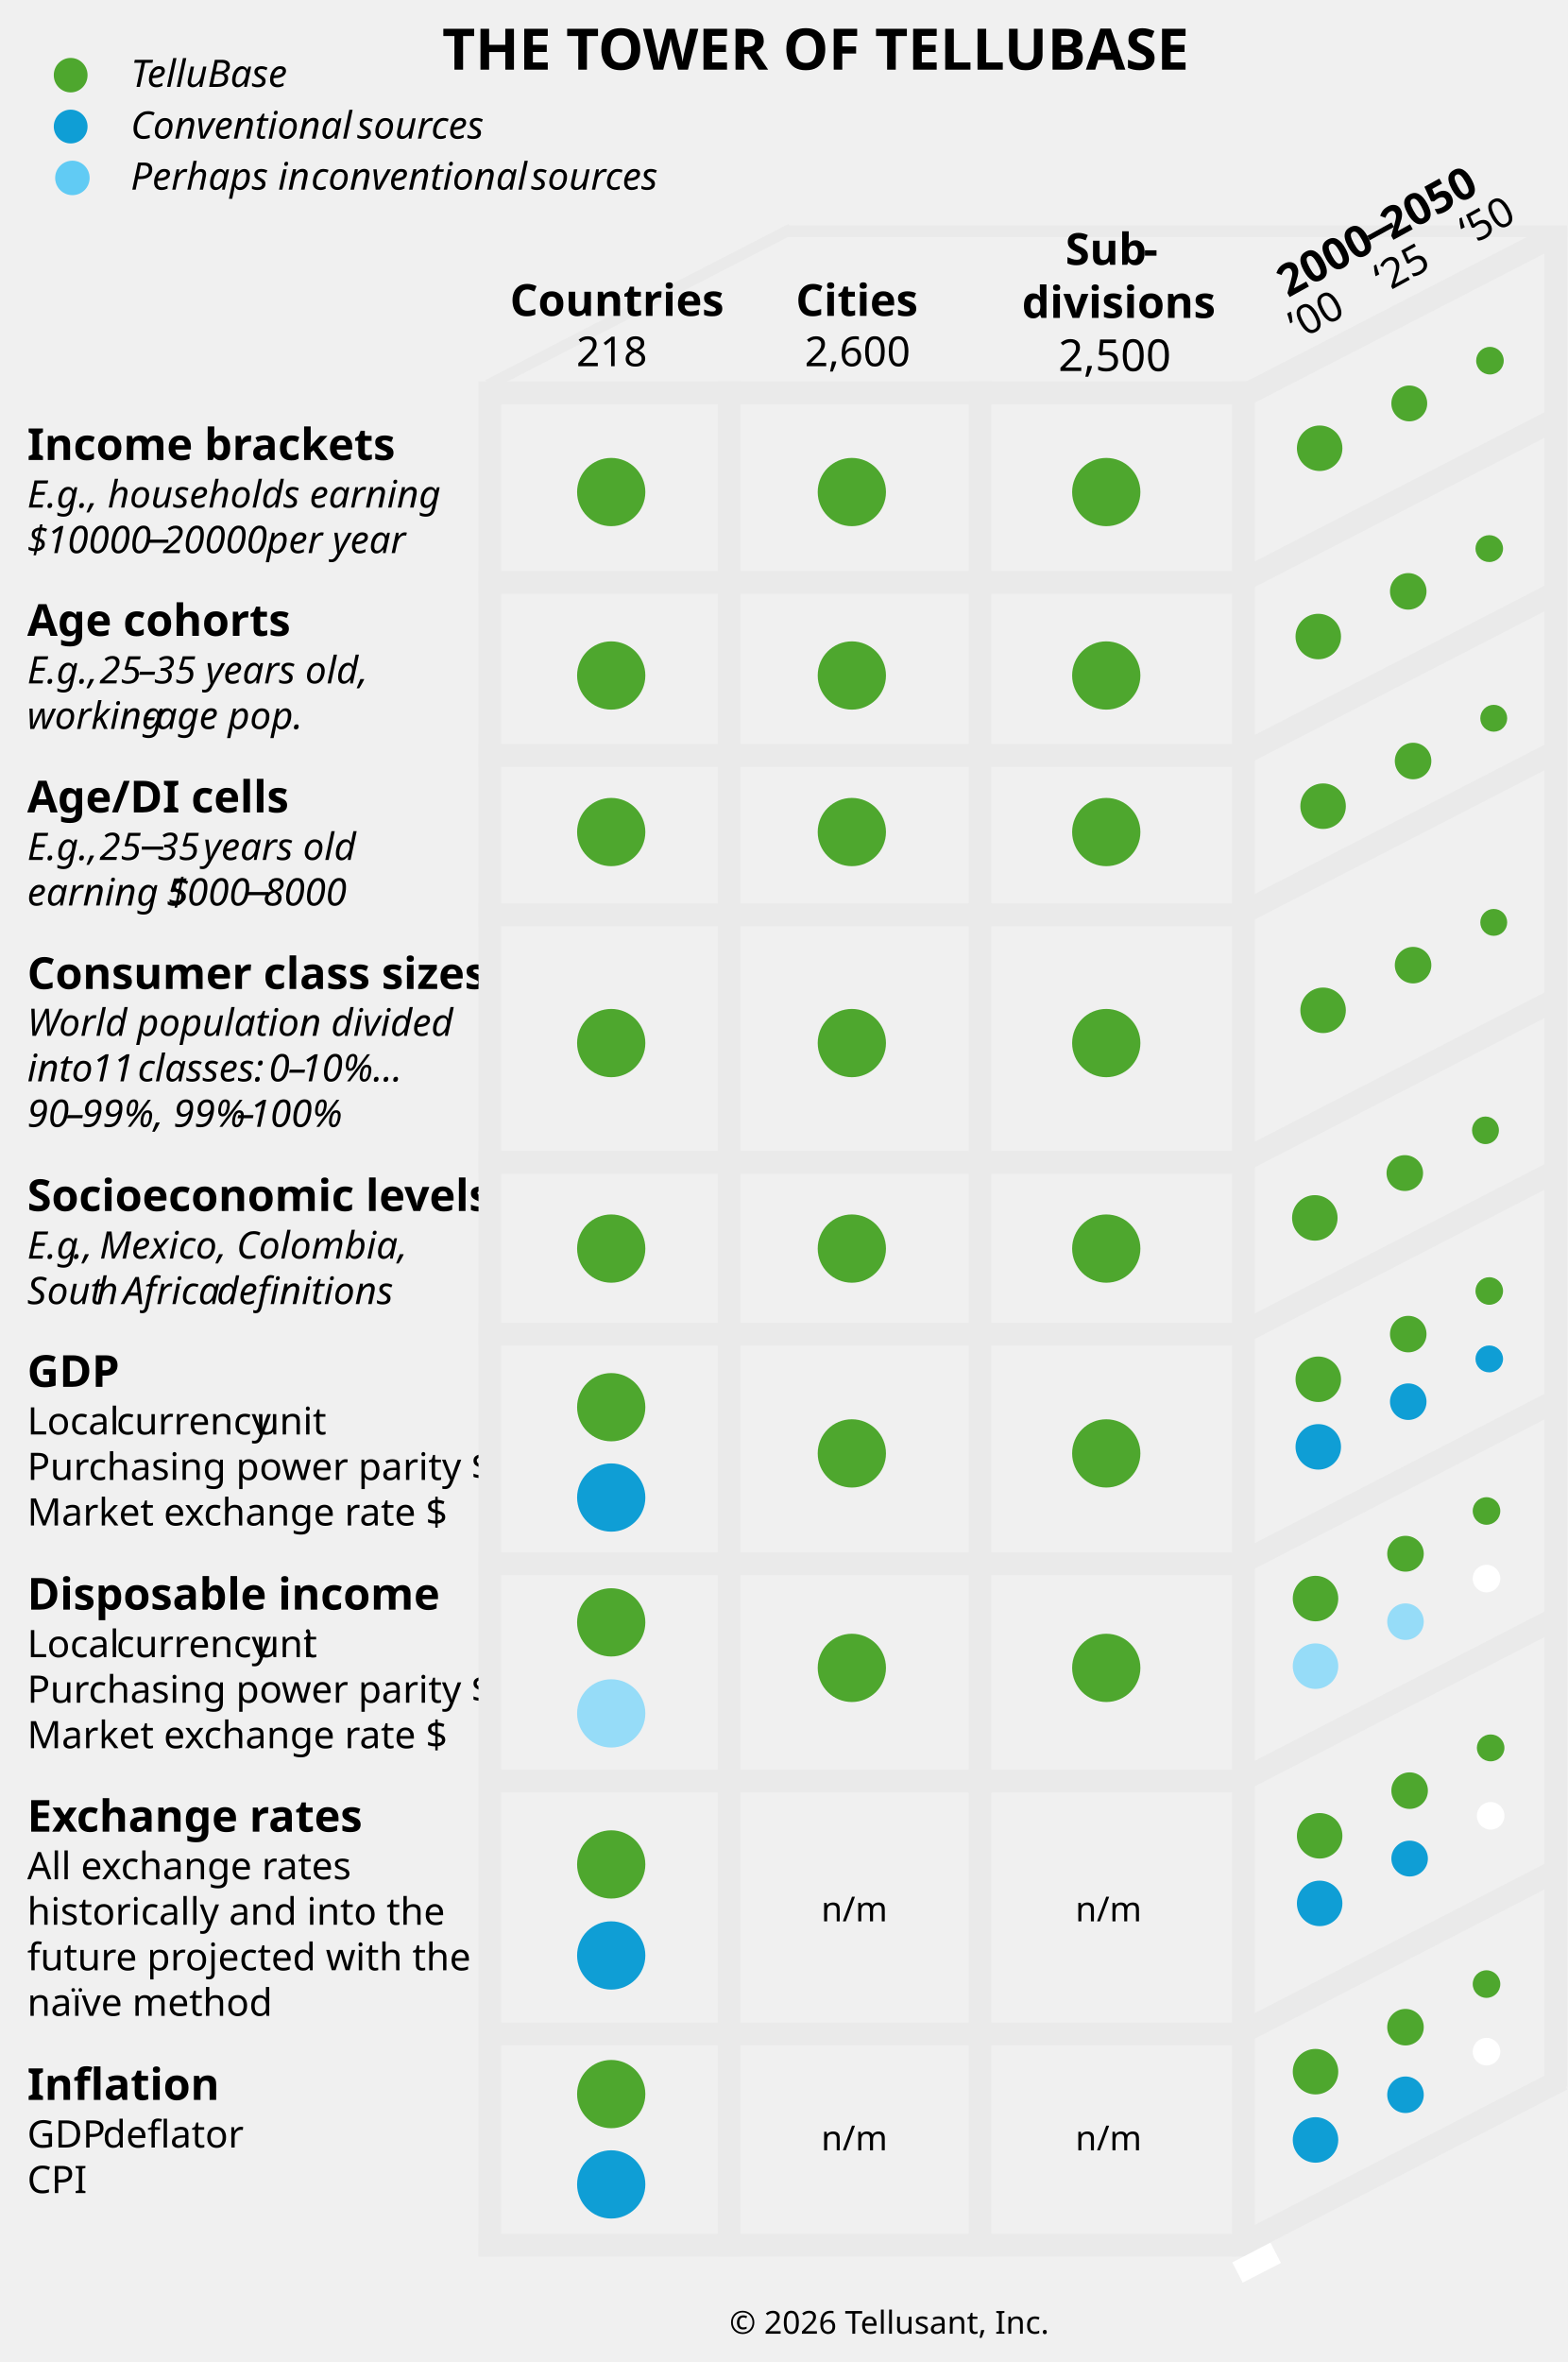
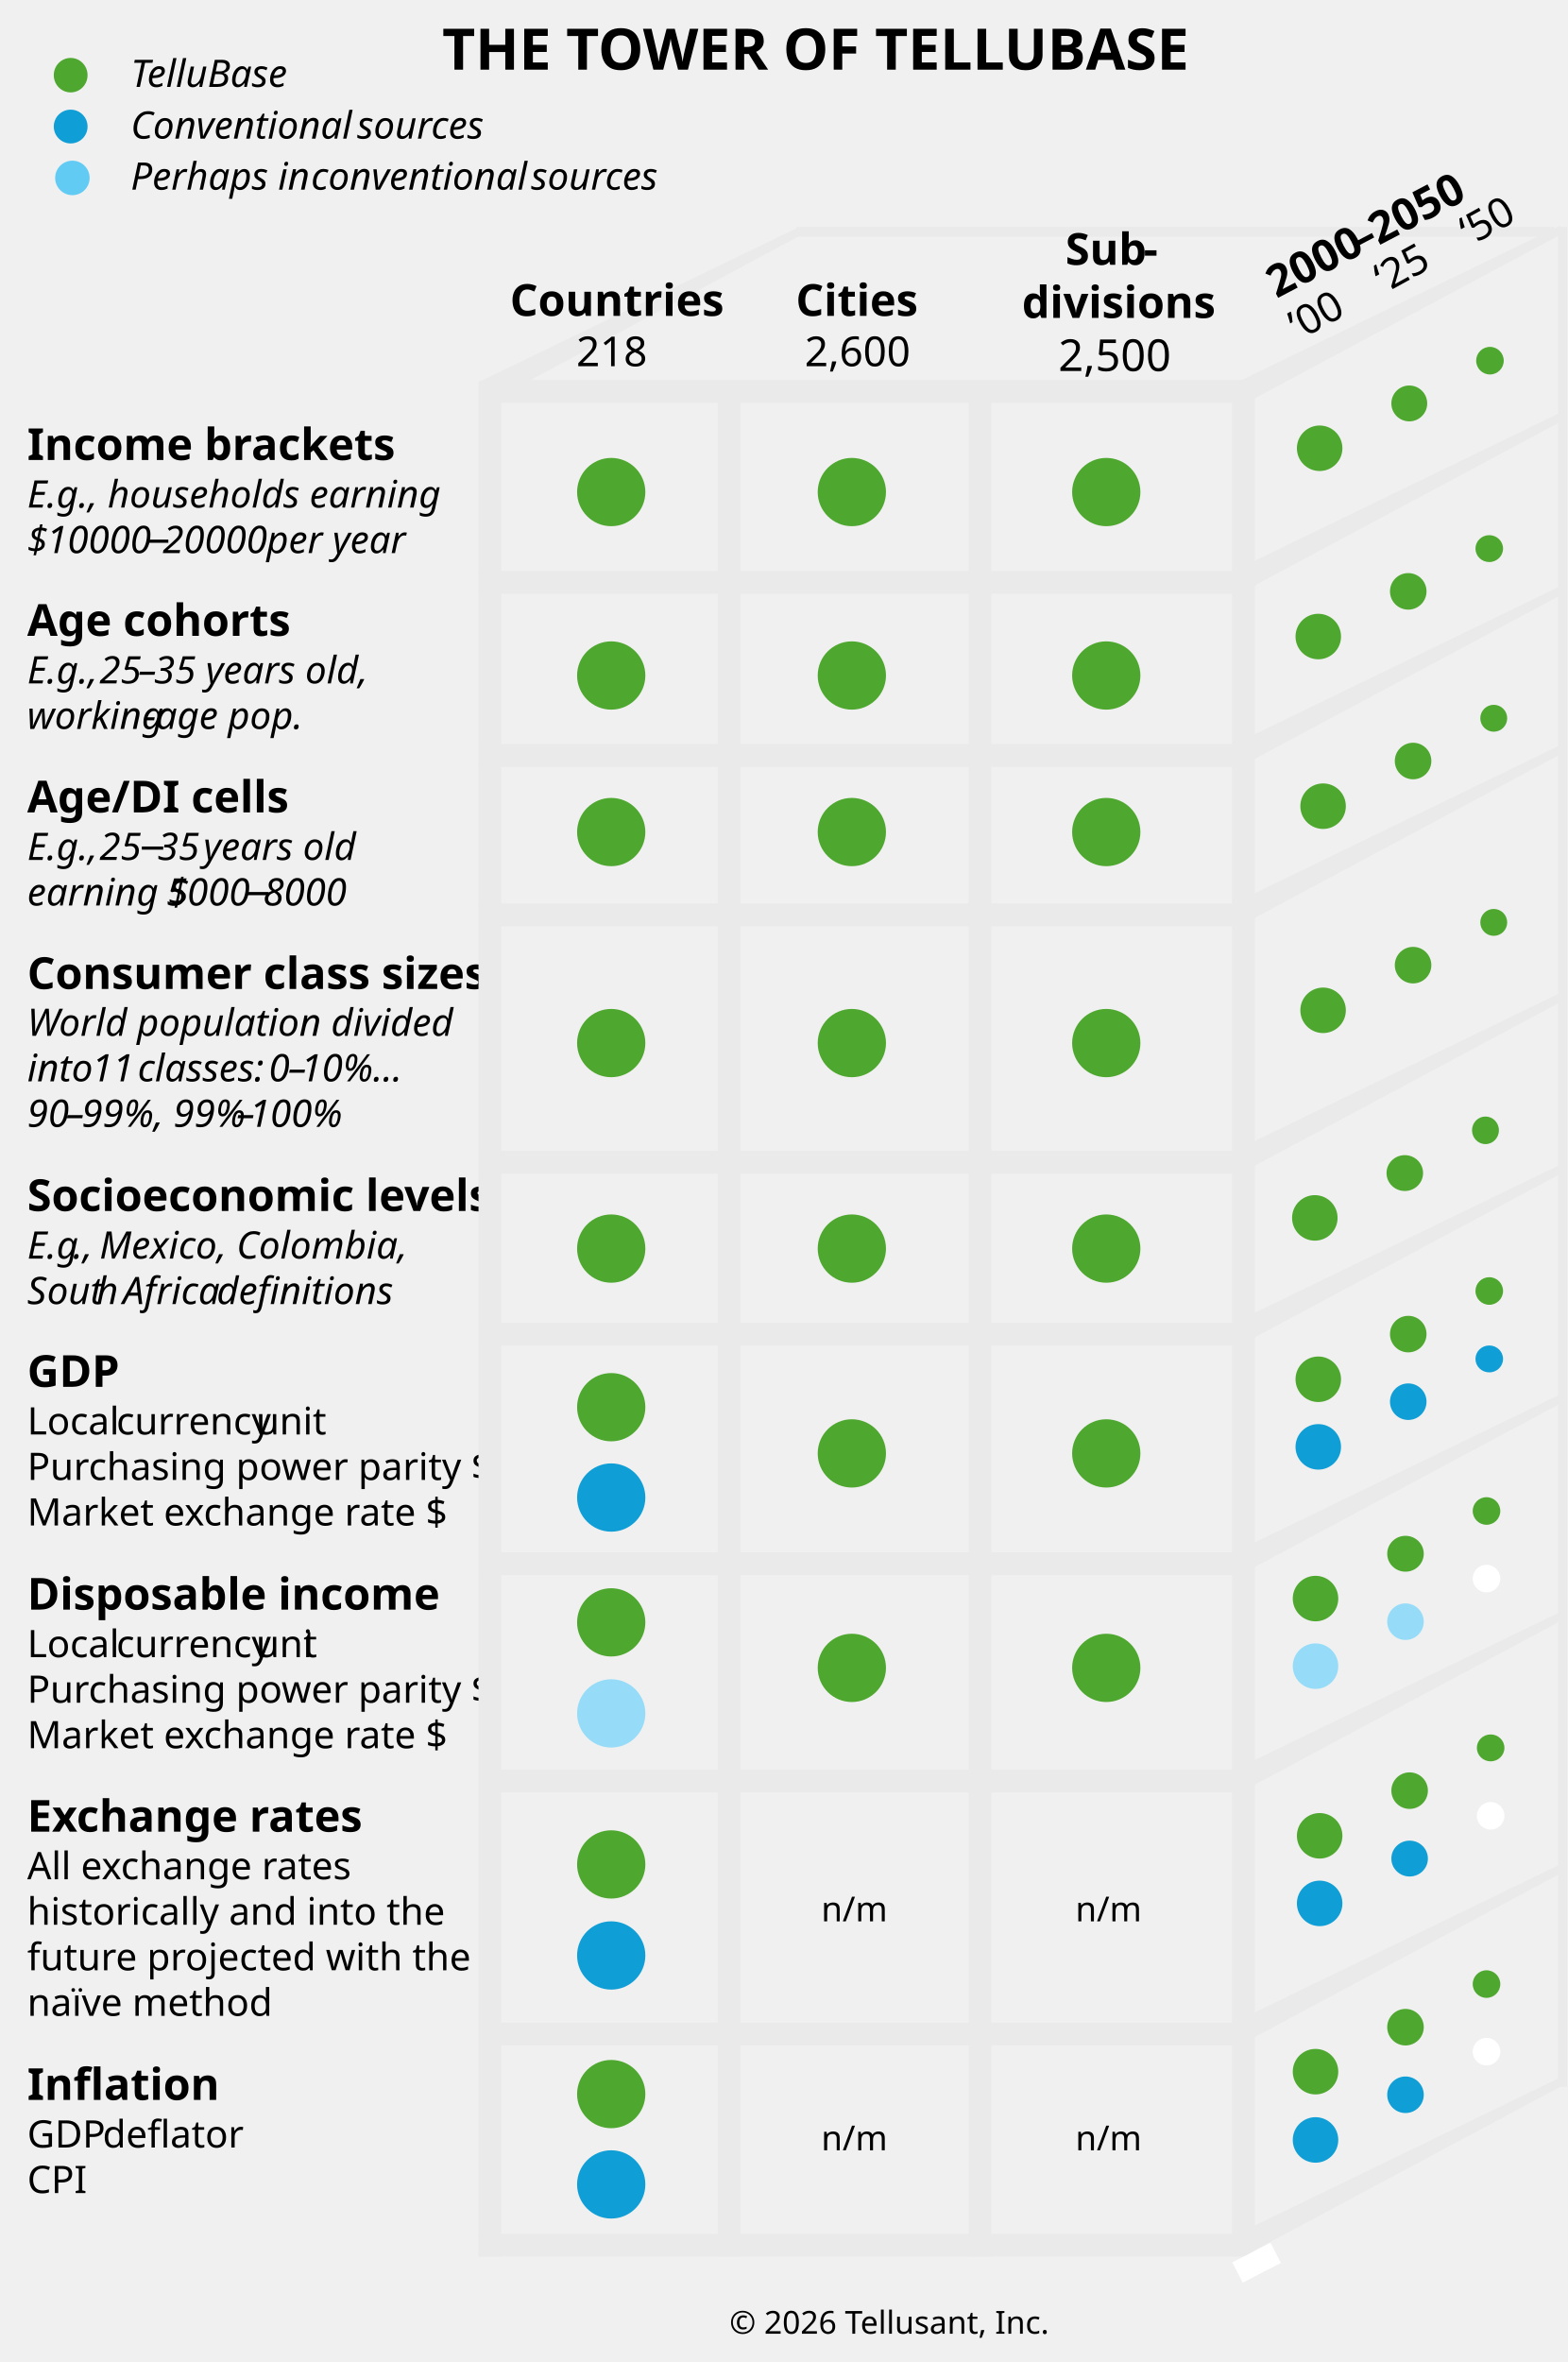
- <svg xmlns="http://www.w3.org/2000/svg" width="2274" height="3425" xml:space="preserve" overflow="hidden">
+ <svg xmlns="http://www.w3.org/2000/svg" width="2273" height="3425" xml:space="preserve" overflow="hidden">
  <g transform="translate(-102 -209)">
    <text font-family="Aptos,Aptos_MSFontService,sans-serif" font-weight="700" font-size="83" transform="matrix(1 0 0 1 743.343 310)">THE TOWER OF TELLUBASE</text>
    <path d="M180 392.5C180 378.969 190.969 368 204.5 368 218.031 368 229 378.969 229 392.5 229 406.031 218.031 417 204.5 417 190.969 417 180 406.031 180 392.5Z" fill="#0F9ED5" fill-rule="evenodd" />
    <text font-family="Aptos,Aptos_MSFontService,sans-serif" font-style="italic" font-weight="400" font-size="55" transform="matrix(1 0 0 1 291.638 410)">Conventional </text>
    <text font-family="Aptos,Aptos_MSFontService,sans-serif" font-style="italic" font-weight="400" font-size="55" transform="matrix(1 0 0 1 619.965 410)">sources</text>
    <path d="M180 318C180 304.193 190.969 293 204.5 293 218.031 293 229 304.193 229 318 229 331.807 218.031 343 204.5 343 190.969 343 180 331.807 180 318Z" fill="#4EA72E" fill-rule="evenodd" />
    <text font-family="Aptos,Aptos_MSFontService,sans-serif" font-style="italic" font-weight="400" font-size="55" transform="matrix(1 0 0 1 291.638 335)">TelluBase</text>
    <path d="M182 467C182 453.193 193.193 442 207 442 220.807 442 232 453.193 232 467 232 480.807 220.807 492 207 492 193.193 492 182 480.807 182 467Z" fill="#61CBF4" fill-rule="evenodd" />
    <text font-family="Aptos,Aptos_MSFontService,sans-serif" font-style="italic" font-weight="400" font-size="55" transform="matrix(1 0 0 1 291.638 484)">Perhaps in </text>
    <text font-family="Aptos,Aptos_MSFontService,sans-serif" font-style="italic" font-weight="400" font-size="55" transform="matrix(1 0 0 1 553.117 484)">conventional</text>
    <text font-family="Aptos,Aptos_MSFontService,sans-serif" font-style="italic" font-weight="400" font-size="55" transform="matrix(1 0 0 1 872.277 484)">sources</text>
    <text font-family="Aptos,Aptos_MSFontService,sans-serif" font-weight="400" font-size="46" transform="matrix(1 0 0 1 1160.05 3593)">© 2026 Tellusant, Inc.</text>
-     <rect x="1243" y="536" width="1132" height="17" fill="#EAEAEA" />
-     <path d="M805.818 760.208 1245.89 533.581 1253.45 548.25 813.373 774.877Z" fill="#EAEAEA" fill-rule="evenodd" />
-     <text font-family="Aptos,Aptos_MSFontService,sans-serif" font-weight="700" font-size="64" transform="matrix(1 0 0 1 841.608 667)">Countries</text>
-     <text font-family="Aptos,Aptos_MSFontService,sans-serif" font-weight="400" font-size="60" transform="matrix(1 0 0 1 937.858 740)">218</text>
+     <rect x="1257" y="538" width="1099" height="14" fill="#EAEAEA" />
    <text font-family="Aptos,Aptos_MSFontService,sans-serif" font-weight="700" font-size="64" transform="matrix(1 0 0 1 1256.21 667)">Cities</text>
    <text font-family="Aptos,Aptos_MSFontService,sans-serif" font-weight="400" font-size="60" transform="matrix(1 0 0 1 1269.08 740)">2,600</text>
    <text font-family="Aptos,Aptos_MSFontService,sans-serif" font-weight="700" font-size="64" transform="matrix(1 0 0 1 1647.24 593)">Sub</text>
    <text font-family="Aptos,Aptos_MSFontService,sans-serif" font-weight="700" font-size="64" transform="matrix(1 0 0 1 1760.68 593)">-</text>
    <text font-family="Aptos,Aptos_MSFontService,sans-serif" font-weight="700" font-size="64" transform="matrix(1 0 0 1 1584.22 670)">divisions</text>
    <text font-family="Aptos,Aptos_MSFontService,sans-serif" font-weight="400" font-size="64" transform="matrix(1 0 0 1 1636.93 747)">2,500</text>
    <text font-family="Aptos Narrow,Aptos Narrow_MSFontService,sans-serif" font-weight="700" font-stretch="semi-condensed" font-size="64" transform="matrix(1 0 0 1 141.479 2220)">GDP</text>
    <text font-family="Aptos Narrow,Aptos Narrow_MSFontService,sans-serif" font-weight="400" font-stretch="semi-condensed" font-size="55" transform="matrix(1 0 0 1 141.479 2289)">Local </text>
    <text font-family="Aptos Narrow,Aptos Narrow_MSFontService,sans-serif" font-weight="400" font-stretch="semi-condensed" font-size="55" transform="matrix(1 0 0 1 270.775 2289)">currency</text>
    <text font-family="Aptos Narrow,Aptos Narrow_MSFontService,sans-serif" font-weight="400" font-stretch="semi-condensed" font-size="55" transform="matrix(1 0 0 1 473.358 2289)">unit</text>
    <text font-family="Aptos Narrow,Aptos Narrow_MSFontService,sans-serif" font-weight="400" font-stretch="semi-condensed" font-size="55" transform="matrix(1 0 0 1 141.479 2355)">Purchasing power parity $</text>
    <text font-family="Aptos Narrow,Aptos Narrow_MSFontService,sans-serif" font-weight="400" font-stretch="semi-condensed" font-size="55" transform="matrix(1 0 0 1 141.479 2421)">Market exchange rate $</text>
    <text font-family="Aptos Narrow,Aptos Narrow_MSFontService,sans-serif" font-weight="700" font-stretch="semi-condensed" font-size="64" transform="matrix(1 0 0 1 141.479 2543)">Disposable income</text>
    <text font-family="Aptos Narrow,Aptos Narrow_MSFontService,sans-serif" font-weight="400" font-stretch="semi-condensed" font-size="55" transform="matrix(1 0 0 1 141.479 2612)">Local </text>
    <text font-family="Aptos Narrow,Aptos Narrow_MSFontService,sans-serif" font-weight="400" font-stretch="semi-condensed" font-size="55" transform="matrix(1 0 0 1 270.775 2612)">currency</text>
    <text font-family="Aptos Narrow,Aptos Narrow_MSFontService,sans-serif" font-weight="400" font-stretch="semi-condensed" font-size="55" transform="matrix(1 0 0 1 473.358 2612)">uni</text>
    <text font-family="Aptos Narrow,Aptos Narrow_MSFontService,sans-serif" font-weight="400" font-stretch="semi-condensed" font-size="55" transform="matrix(1 0 0 1 542.108 2612)">t</text>
    <text font-family="Aptos Narrow,Aptos Narrow_MSFontService,sans-serif" font-weight="400" font-stretch="semi-condensed" font-size="55" transform="matrix(1 0 0 1 141.479 2678)">Purchasing power parity $</text>
    <text font-family="Aptos Narrow,Aptos Narrow_MSFontService,sans-serif" font-weight="400" font-stretch="semi-condensed" font-size="55" transform="matrix(1 0 0 1 141.479 2744)">Market exchange rate $</text>
    <text font-family="Aptos Narrow,Aptos Narrow_MSFontService,sans-serif" font-weight="700" font-stretch="semi-condensed" font-size="64" transform="matrix(1 0 0 1 141.479 876)">Income brackets</text>
    <text font-family="Aptos Narrow,Aptos Narrow_MSFontService,sans-serif" font-style="italic" font-weight="400" font-stretch="semi-condensed" font-size="55" transform="matrix(1 0 0 1 141.479 945)">E.g., households earning </text>
    <text font-family="Aptos Narrow,Aptos Narrow_MSFontService,sans-serif" font-style="italic" font-weight="400" font-stretch="semi-condensed" font-size="55" transform="matrix(1 0 0 1 141.479 1011)">$</text>
    <text font-family="Aptos Narrow,Aptos Narrow_MSFontService,sans-serif" font-style="italic" font-weight="400" font-stretch="semi-condensed" font-size="55" transform="matrix(1 0 0 1 169.552 1011)">10000</text>
    <text font-family="Aptos Narrow,Aptos Narrow_MSFontService,sans-serif" font-style="italic" font-weight="400" font-stretch="semi-condensed" font-size="55" transform="matrix(1 0 0 1 309.917 1011)">−</text>
    <text font-family="Aptos Narrow,Aptos Narrow_MSFontService,sans-serif" font-style="italic" font-weight="400" font-stretch="semi-condensed" font-size="55" transform="matrix(1 0 0 1 337.99 1011)">20000</text>
    <text font-family="Aptos Narrow,Aptos Narrow_MSFontService,sans-serif" font-style="italic" font-weight="400" font-stretch="semi-condensed" font-size="55" transform="matrix(1 0 0 1 488.667 1011)">per year</text>
    <text font-family="Aptos Narrow,Aptos Narrow_MSFontService,sans-serif" font-weight="700" font-stretch="semi-condensed" font-size="64" transform="matrix(1 0 0 1 141.479 1131)">Age cohorts</text>
    <text font-family="Aptos Narrow,Aptos Narrow_MSFontService,sans-serif" font-style="italic" font-weight="400" font-stretch="semi-condensed" font-size="55" transform="matrix(1 0 0 1 141.479 1200)">E.g.,</text>
    <text font-family="Aptos Narrow,Aptos Narrow_MSFontService,sans-serif" font-style="italic" font-weight="400" font-stretch="semi-condensed" font-size="55" transform="matrix(1 0 0 1 246.323 1200)">25</text>
    <text font-family="Aptos Narrow,Aptos Narrow_MSFontService,sans-serif" font-style="italic" font-weight="400" font-stretch="semi-condensed" font-size="55" transform="matrix(1 0 0 1 302.469 1200)">–</text>
    <text font-family="Aptos Narrow,Aptos Narrow_MSFontService,sans-serif" font-style="italic" font-weight="400" font-stretch="semi-condensed" font-size="55" transform="matrix(1 0 0 1 325.385 1200)">35 years old,</text>
    <text font-family="Aptos Narrow,Aptos Narrow_MSFontService,sans-serif" font-style="italic" font-weight="400" font-stretch="semi-condensed" font-size="55" transform="matrix(1 0 0 1 141.479 1266)">working</text>
    <text font-family="Aptos Narrow,Aptos Narrow_MSFontService,sans-serif" font-style="italic" font-weight="400" font-stretch="semi-condensed" font-size="55" transform="matrix(1 0 0 1 311.063 1266)">-</text>
    <text font-family="Aptos Narrow,Aptos Narrow_MSFontService,sans-serif" font-style="italic" font-weight="400" font-stretch="semi-condensed" font-size="55" transform="matrix(1 0 0 1 327.677 1266)">age pop.</text>
    <rect x="1143" y="762" width="33" height="2719" fill="#EAEAEA" />
-     <rect x="2342" y="538" width="33" height="2697" fill="#EAEAEA" />
+     <rect x="2362" y="538" width="13" height="2697" fill="#EAEAEA" />
    <rect x="1889" y="762" width="33" height="2719" fill="#EAEAEA" />
    <rect x="1507" y="762" width="33" height="2719" fill="#EAEAEA" />
-     <rect x="816" y="762" width="1099" height="33" fill="#EAEAEA" />
-     <path d="M1904.01 765.112 2344.08 538.485 2359.19 567.823 1919.12 794.45Z" fill="#EAEAEA" fill-rule="evenodd" />
+     <rect x="816" y="760" width="1099" height="33" fill="#EAEAEA" />
    <text font-family="Aptos Narrow,Aptos Narrow_MSFontService,sans-serif" font-weight="700" font-stretch="semi-condensed" font-size="64" transform="matrix(1 0 0 1 141.479 1387)">Age/DI cells</text>
    <text font-family="Aptos Narrow,Aptos Narrow_MSFontService,sans-serif" font-style="italic" font-weight="400" font-stretch="semi-condensed" font-size="55" transform="matrix(1 0 0 1 141.479 1456)">E.g., </text>
    <text font-family="Aptos Narrow,Aptos Narrow_MSFontService,sans-serif" font-style="italic" font-weight="400" font-stretch="semi-condensed" font-size="55" transform="matrix(1 0 0 1 246.323 1456)">25</text>
    <text font-family="Aptos Narrow,Aptos Narrow_MSFontService,sans-serif" font-style="italic" font-weight="400" font-stretch="semi-condensed" font-size="55" transform="matrix(1 0 0 1 302.469 1456)">−</text>
    <text font-family="Aptos Narrow,Aptos Narrow_MSFontService,sans-serif" font-style="italic" font-weight="400" font-stretch="semi-condensed" font-size="55" transform="matrix(1 0 0 1 330.542 1456)">35 </text>
    <text font-family="Aptos Narrow,Aptos Narrow_MSFontService,sans-serif" font-style="italic" font-weight="400" font-stretch="semi-condensed" font-size="55" transform="matrix(1 0 0 1 397 1456)">years old </text>
    <text font-family="Aptos Narrow,Aptos Narrow_MSFontService,sans-serif" font-style="italic" font-weight="400" font-stretch="semi-condensed" font-size="55" transform="matrix(1 0 0 1 141.479 1522)">earning $</text>
    <text font-family="Aptos Narrow,Aptos Narrow_MSFontService,sans-serif" font-style="italic" font-weight="400" font-stretch="semi-condensed" font-size="55" transform="matrix(1 0 0 1 343.146 1522)">5000</text>
    <text font-family="Aptos Narrow,Aptos Narrow_MSFontService,sans-serif" font-style="italic" font-weight="400" font-stretch="semi-condensed" font-size="55" transform="matrix(1 0 0 1 455.438 1522)">−</text>
    <text font-family="Aptos Narrow,Aptos Narrow_MSFontService,sans-serif" font-style="italic" font-weight="400" font-stretch="semi-condensed" font-size="55" transform="matrix(1 0 0 1 483.51 1522)">8000</text>
    <text font-family="Aptos Narrow,Aptos Narrow_MSFontService,sans-serif" font-weight="700" font-stretch="semi-condensed" font-size="64" transform="matrix(1 0 0 1 141.479 1965)">Socioeconomic levels</text>
    <text font-family="Aptos Narrow,Aptos Narrow_MSFontService,sans-serif" font-style="italic" font-weight="400" font-stretch="semi-condensed" font-size="55" transform="matrix(1 0 0 1 141.479 2034)">E.</text>
    <text font-family="Aptos Narrow,Aptos Narrow_MSFontService,sans-serif" font-style="italic" font-weight="400" font-stretch="semi-condensed" font-size="55" transform="matrix(1 0 0 1 183.875 2034)">g</text>
    <text font-family="Aptos Narrow,Aptos Narrow_MSFontService,sans-serif" font-style="italic" font-weight="400" font-stretch="semi-condensed" font-size="55" transform="matrix(1 0 0 1 207.938 2034)">.</text>
    <text font-family="Aptos Narrow,Aptos Narrow_MSFontService,sans-serif" font-style="italic" font-weight="400" font-stretch="semi-condensed" font-size="55" transform="matrix(1 0 0 1 222.26 2034)">, </text>
    <text font-family="Aptos Narrow,Aptos Narrow_MSFontService,sans-serif" font-style="italic" font-weight="400" font-stretch="semi-condensed" font-size="55" transform="matrix(1 0 0 1 246.323 2034)">Mexico, Colombia, </text>
    <text font-family="Aptos Narrow,Aptos Narrow_MSFontService,sans-serif" font-style="italic" font-weight="400" font-stretch="semi-condensed" font-size="55" transform="matrix(1 0 0 1 141.479 2100)">S</text>
    <text font-family="Aptos Narrow,Aptos Narrow_MSFontService,sans-serif" font-style="italic" font-weight="400" font-stretch="semi-condensed" font-size="55" transform="matrix(1 0 0 1 170.125 2100)">out</text>
    <text font-family="Aptos Narrow,Aptos Narrow_MSFontService,sans-serif" font-style="italic" font-weight="400" font-stretch="semi-condensed" font-size="55" transform="matrix(1 0 0 1 241.74 2100)">h</text>
    <text font-family="Aptos Narrow,Aptos Narrow_MSFontService,sans-serif" font-style="italic" font-weight="400" font-stretch="semi-condensed" font-size="55" transform="matrix(1 0 0 1 280.125 2100)">Africa </text>
    <text font-family="Aptos Narrow,Aptos Narrow_MSFontService,sans-serif" font-style="italic" font-weight="400" font-stretch="semi-condensed" font-size="55" transform="matrix(1 0 0 1 416.181 2100)">definitions</text>
    <text font-family="Aptos Narrow,Aptos Narrow_MSFontService,sans-serif" font-weight="700" font-stretch="semi-condensed" font-size="64" transform="matrix(1 0 0 1 141.479 1643)">Consumer class sizes</text>
    <text font-family="Aptos Narrow,Aptos Narrow_MSFontService,sans-serif" font-style="italic" font-weight="400" font-stretch="semi-condensed" font-size="55" transform="matrix(1 0 0 1 141.479 1711)">World population divided </text>
    <text font-family="Aptos Narrow,Aptos Narrow_MSFontService,sans-serif" font-style="italic" font-weight="400" font-stretch="semi-condensed" font-size="55" transform="matrix(1 0 0 1 141.479 1777)">into</text>
    <text font-family="Aptos Narrow,Aptos Narrow_MSFontService,sans-serif" font-style="italic" font-weight="400" font-stretch="semi-condensed" font-size="55" transform="matrix(1 0 0 1 235.185 1777)">11</text>
    <text font-family="Aptos Narrow,Aptos Narrow_MSFontService,sans-serif" font-style="italic" font-weight="400" font-stretch="semi-condensed" font-size="55" transform="matrix(1 0 0 1 301.644 1777)">classes:</text>
    <text font-family="Aptos Narrow,Aptos Narrow_MSFontService,sans-serif" font-style="italic" font-weight="400" font-stretch="semi-condensed" font-size="55" transform="matrix(1 0 0 1 491.852 1777)">0</text>
    <text font-family="Aptos Narrow,Aptos Narrow_MSFontService,sans-serif" font-style="italic" font-weight="400" font-stretch="semi-condensed" font-size="55" transform="matrix(1 0 0 1 519.925 1777)">–</text>
    <text font-family="Aptos Narrow,Aptos Narrow_MSFontService,sans-serif" font-style="italic" font-weight="400" font-stretch="semi-condensed" font-size="55" transform="matrix(1 0 0 1 538.487 1777)">10%…</text>
    <text font-family="Aptos Narrow,Aptos Narrow_MSFontService,sans-serif" font-style="italic" font-weight="400" font-stretch="semi-condensed" font-size="55" transform="matrix(1 0 0 1 141.479 1843)">90</text>
    <text font-family="Aptos Narrow,Aptos Narrow_MSFontService,sans-serif" font-style="italic" font-weight="400" font-stretch="semi-condensed" font-size="55" transform="matrix(1 0 0 1 197.625 1843)">–</text>
    <text font-family="Aptos Narrow,Aptos Narrow_MSFontService,sans-serif" font-style="italic" font-weight="400" font-stretch="semi-condensed" font-size="55" transform="matrix(1 0 0 1 220.542 1843)">99%, 99%</text>
    <text font-family="Aptos Narrow,Aptos Narrow_MSFontService,sans-serif" font-style="italic" font-weight="400" font-stretch="semi-condensed" font-size="55" transform="matrix(1 0 0 1 445.125 1843)">–</text>
    <text font-family="Aptos Narrow,Aptos Narrow_MSFontService,sans-serif" font-style="italic" font-weight="400" font-stretch="semi-condensed" font-size="55" transform="matrix(1 0 0 1 463.688 1843)">100%</text>
    <text font-family="Aptos Narrow,Aptos Narrow_MSFontService,sans-serif" font-weight="700" font-stretch="semi-condensed" font-size="64" transform="matrix(1 0 0 1 141.479 2865)">Exchange rates</text>
    <text font-family="Aptos Narrow,Aptos Narrow_MSFontService,sans-serif" font-weight="400" font-stretch="semi-condensed" font-size="55" transform="matrix(1 0 0 1 141.479 2934)">All exchange rates </text>
    <text font-family="Aptos Narrow,Aptos Narrow_MSFontService,sans-serif" font-weight="400" font-stretch="semi-condensed" font-size="55" transform="matrix(1 0 0 1 141.479 3000)">historically and into the </text>
    <text font-family="Aptos Narrow,Aptos Narrow_MSFontService,sans-serif" font-weight="400" font-stretch="semi-condensed" font-size="55" transform="matrix(1 0 0 1 141.479 3066)">future projected with the </text>
    <text font-family="Aptos Narrow,Aptos Narrow_MSFontService,sans-serif" font-weight="400" font-stretch="semi-condensed" font-size="55" transform="matrix(1 0 0 1 141.479 3132)">naïve method</text>
    <text font-family="Aptos Narrow,Aptos Narrow_MSFontService,sans-serif" font-weight="700" font-stretch="semi-condensed" font-size="64" transform="matrix(1 0 0 1 141.479 3254)">Inflation</text>
    <text font-family="Aptos Narrow,Aptos Narrow_MSFontService,sans-serif" font-weight="400" font-stretch="semi-condensed" font-size="55" transform="matrix(1 0 0 1 141.479 3323)">GDP </text>
    <text font-family="Aptos Narrow,Aptos Narrow_MSFontService,sans-serif" font-weight="400" font-stretch="semi-condensed" font-size="55" transform="matrix(1 0 0 1 250.906 3323)">deflator</text>
    <text font-family="Aptos Narrow,Aptos Narrow_MSFontService,sans-serif" font-weight="400" font-stretch="semi-condensed" font-size="55" transform="matrix(1 0 0 1 141.479 3389)">CPI</text>
    <rect x="796" y="762" width="33" height="2719" fill="#EAEAEA" />
    <path d="M1657 922.5C1657 895.162 1679.16 873 1706.5 873 1733.84 873 1756 895.162 1756 922.5 1756 949.838 1733.84 972 1706.5 972 1679.16 972 1657 949.838 1657 922.5Z" fill="#4EA72E" fill-rule="evenodd" />
    <path d="M1288 922.5C1288 895.162 1310.16 873 1337.5 873 1364.84 873 1387 895.162 1387 922.5 1387 949.838 1364.84 972 1337.5 972 1310.16 972 1288 949.838 1288 922.5Z" fill="#4EA72E" fill-rule="evenodd" />
    <path d="M939 922.5C939 895.162 961.162 873 988.5 873 1015.84 873 1038 895.162 1038 922.5 1038 949.838 1015.84 972 988.5 972 961.162 972 939 949.838 939 922.5Z" fill="#4EA72E" fill-rule="evenodd" />
    <path d="M1983 859C1983 840.775 1997.77 826 2016 826 2034.23 826 2049 840.775 2049 859 2049 877.225 2034.23 892 2016 892 1997.77 892 1983 877.225 1983 859Z" fill="#4EA72E" fill-rule="evenodd" />
    <path d="M2120 794C2120 779.641 2131.64 768 2146 768 2160.36 768 2172 779.641 2172 794 2172 808.359 2160.36 820 2146 820 2131.64 820 2120 808.359 2120 794Z" fill="#4EA72E" fill-rule="evenodd" />
    <path d="M2243 732C2243 720.954 2251.95 712 2263 712 2274.05 712 2283 720.954 2283 732 2283 743.046 2274.05 752 2263 752 2251.95 752 2243 743.046 2243 732Z" fill="#4EA72E" fill-rule="evenodd" />
    <text font-family="Aptos,Aptos_MSFontService,sans-serif" font-weight="400" font-size="50" transform="matrix(1 0 0 1 1293.05 2995)">n/m</text>
    <text font-family="Aptos,Aptos_MSFontService,sans-serif" font-weight="400" font-size="50" transform="matrix(1 0 0 1 1661.74 2995)">n/m</text>
    <text font-family="Aptos,Aptos_MSFontService,sans-serif" font-weight="400" font-size="50" transform="matrix(1 0 0 1 1293.05 3327)">n/m</text>
    <text font-family="Aptos,Aptos_MSFontService,sans-serif" font-weight="400" font-size="50" transform="matrix(1 0 0 1 1661.74 3327)">n/m</text>
    <rect x="796" y="1037" width="1099" height="33" fill="#EAEAEA" />
-     <path d="M1889.29 1039.92 2358.7 798.185 2373.81 827.523 1904.4 1069.26Z" fill="#EAEAEA" fill-rule="evenodd" />
    <rect x="796" y="1519" width="1099" height="33" fill="#EAEAEA" />
-     <path d="M1889.29 1522 2358.7 1280.26 2373.81 1309.6 1904.4 1551.33Z" fill="#EAEAEA" fill-rule="evenodd" />
    <rect x="796" y="1878" width="1099" height="33" fill="#EAEAEA" />
-     <path d="M1889.29 1881.33 2358.7 1639.59 2373.81 1668.93 1904.4 1910.66Z" fill="#EAEAEA" fill-rule="evenodd" />
    <rect x="796" y="2127" width="1099" height="33" fill="#EAEAEA" />
-     <path d="M1889.29 2130.31 2358.7 1888.57 2373.81 1917.91 1904.4 2159.65Z" fill="#EAEAEA" fill-rule="evenodd" />
    <rect x="796" y="2460" width="1099" height="33" fill="#EAEAEA" />
-     <path d="M1889.29 2463.34 2358.7 2221.6 2373.81 2250.94 1904.4 2492.67Z" fill="#EAEAEA" fill-rule="evenodd" />
    <rect x="802" y="2775" width="1099" height="33" fill="#EAEAEA" />
-     <path d="M1889.29 2778.95 2358.7 2537.21 2373.81 2566.55 1904.4 2808.28Z" fill="#EAEAEA" fill-rule="evenodd" />
    <rect x="800" y="3142" width="1099" height="33" fill="#EAEAEA" />
-     <path d="M1889.29 3144.87 2358.7 2903.13 2373.81 2932.47 1904.4 3174.21Z" fill="#EAEAEA" fill-rule="evenodd" />
    <rect x="796" y="1288" width="1099" height="33" fill="#EAEAEA" />
-     <path d="M1889.29 1291.48 2358.7 1049.75 2373.81 1079.08 1904.4 1320.82Z" fill="#EAEAEA" fill-rule="evenodd" />
    <rect x="796" y="3448" width="1099" height="33" fill="#EAEAEA" />
-     <path d="M1890.82 3451.21 2360.23 3209.48 2375.34 3238.82 1905.93 3480.55Z" fill="#EAEAEA" fill-rule="evenodd" />
    <path d="M1657 1188.5C1657 1161.16 1679.16 1139 1706.5 1139 1733.84 1139 1756 1161.16 1756 1188.5 1756 1215.84 1733.84 1238 1706.5 1238 1679.16 1238 1657 1215.84 1657 1188.5Z" fill="#4EA72E" fill-rule="evenodd" />
    <path d="M1288 1188.5C1288 1161.16 1310.16 1139 1337.5 1139 1364.84 1139 1387 1161.16 1387 1188.5 1387 1215.84 1364.84 1238 1337.5 1238 1310.16 1238 1288 1215.84 1288 1188.5Z" fill="#4EA72E" fill-rule="evenodd" />
    <path d="M939 1188.5C939 1161.16 961.162 1139 988.5 1139 1015.84 1139 1038 1161.16 1038 1188.5 1038 1215.84 1015.84 1238 988.5 1238 961.162 1238 939 1215.84 939 1188.5Z" fill="#4EA72E" fill-rule="evenodd" />
    <path d="M1657 1415.5C1657 1388.16 1679.16 1366 1706.5 1366 1733.84 1366 1756 1388.16 1756 1415.5 1756 1442.84 1733.84 1465 1706.5 1465 1679.16 1465 1657 1442.84 1657 1415.5Z" fill="#4EA72E" fill-rule="evenodd" />
    <path d="M1288 1415.5C1288 1388.16 1310.16 1366 1337.5 1366 1364.84 1366 1387 1388.16 1387 1415.5 1387 1442.84 1364.84 1465 1337.5 1465 1310.16 1465 1288 1442.84 1288 1415.5Z" fill="#4EA72E" fill-rule="evenodd" />
    <path d="M939 1415.5C939 1388.16 961.162 1366 988.5 1366 1015.84 1366 1038 1388.16 1038 1415.5 1038 1442.84 1015.84 1465 988.5 1465 961.162 1465 939 1442.84 939 1415.5Z" fill="#4EA72E" fill-rule="evenodd" />
    <path d="M1657 1721.5C1657 1694.16 1679.16 1672 1706.5 1672 1733.84 1672 1756 1694.16 1756 1721.5 1756 1748.84 1733.84 1771 1706.5 1771 1679.16 1771 1657 1748.84 1657 1721.5Z" fill="#4EA72E" fill-rule="evenodd" />
    <path d="M1288 1721.5C1288 1694.16 1310.16 1672 1337.5 1672 1364.84 1672 1387 1694.16 1387 1721.5 1387 1748.84 1364.84 1771 1337.5 1771 1310.16 1771 1288 1748.84 1288 1721.5Z" fill="#4EA72E" fill-rule="evenodd" />
    <path d="M939 1721.5C939 1694.16 961.162 1672 988.5 1672 1015.84 1672 1038 1694.16 1038 1721.5 1038 1748.84 1015.84 1771 988.5 1771 961.162 1771 939 1748.84 939 1721.5Z" fill="#4EA72E" fill-rule="evenodd" />
    <path d="M1657 2019.5C1657 1992.16 1679.16 1970 1706.5 1970 1733.84 1970 1756 1992.16 1756 2019.5 1756 2046.84 1733.84 2069 1706.5 2069 1679.16 2069 1657 2046.84 1657 2019.5Z" fill="#4EA72E" fill-rule="evenodd" />
    <path d="M1288 2019.5C1288 1992.16 1310.16 1970 1337.5 1970 1364.84 1970 1387 1992.16 1387 2019.5 1387 2046.84 1364.84 2069 1337.5 2069 1310.16 2069 1288 2046.84 1288 2019.5Z" fill="#4EA72E" fill-rule="evenodd" />
    <path d="M939 2019.5C939 1992.16 961.162 1970 988.5 1970 1015.84 1970 1038 1992.16 1038 2019.5 1038 2046.84 1015.84 2069 988.5 2069 961.162 2069 939 2046.84 939 2019.5Z" fill="#4EA72E" fill-rule="evenodd" />
    <path d="M1657 2316.5C1657 2289.16 1679.16 2267 1706.5 2267 1733.84 2267 1756 2289.16 1756 2316.5 1756 2343.84 1733.84 2366 1706.5 2366 1679.16 2366 1657 2343.84 1657 2316.5Z" fill="#4EA72E" fill-rule="evenodd" />
    <path d="M1288 2316.5C1288 2289.16 1310.16 2267 1337.5 2267 1364.84 2267 1387 2289.16 1387 2316.5 1387 2343.84 1364.84 2366 1337.5 2366 1310.16 2366 1288 2343.84 1288 2316.5Z" fill="#4EA72E" fill-rule="evenodd" />
    <path d="M1657 2627.5C1657 2600.16 1679.16 2578 1706.5 2578 1733.84 2578 1756 2600.16 1756 2627.5 1756 2654.84 1733.84 2677 1706.5 2677 1679.16 2677 1657 2654.84 1657 2627.5Z" fill="#4EA72E" fill-rule="evenodd" />
    <path d="M1288 2627.5C1288 2600.16 1310.16 2578 1337.5 2578 1364.84 2578 1387 2600.16 1387 2627.5 1387 2654.84 1364.84 2677 1337.5 2677 1310.16 2677 1288 2654.84 1288 2627.5Z" fill="#4EA72E" fill-rule="evenodd" />
    <path d="M939 2249.5C939 2222.16 961.162 2200 988.5 2200 1015.84 2200 1038 2222.16 1038 2249.5 1038 2276.84 1015.84 2299 988.5 2299 961.162 2299 939 2276.84 939 2249.5Z" fill="#4EA72E" fill-rule="evenodd" />
    <path d="M939 2380.5C939 2353.16 961.162 2331 988.5 2331 1015.84 2331 1038 2353.16 1038 2380.5 1038 2407.84 1015.84 2430 988.5 2430 961.162 2430 939 2407.84 939 2380.5Z" fill="#0F9ED5" fill-rule="evenodd" />
    <path d="M939 2561.5C939 2534.16 961.162 2512 988.5 2512 1015.84 2512 1038 2534.16 1038 2561.5 1038 2588.84 1015.84 2611 988.5 2611 961.162 2611 939 2588.84 939 2561.5Z" fill="#4EA72E" fill-rule="evenodd" />
    <path d="M939 2693.5C939 2666.16 961.162 2644 988.5 2644 1015.84 2644 1038 2666.16 1038 2693.5 1038 2720.84 1015.84 2743 988.5 2743 961.162 2743 939 2720.84 939 2693.5Z" fill="#96DCF8" fill-rule="evenodd" />
    <path d="M939 2912.5C939 2885.16 961.162 2863 988.5 2863 1015.84 2863 1038 2885.16 1038 2912.5 1038 2939.84 1015.84 2962 988.5 2962 961.162 2962 939 2939.84 939 2912.5Z" fill="#4EA72E" fill-rule="evenodd" />
    <path d="M939 3044.5C939 3017.16 961.162 2995 988.5 2995 1015.84 2995 1038 3017.16 1038 3044.5 1038 3071.84 1015.84 3094 988.5 3094 961.162 3094 939 3071.84 939 3044.5Z" fill="#0F9ED5" fill-rule="evenodd" />
    <path d="M939 3245.5C939 3218.16 961.162 3196 988.5 3196 1015.84 3196 1038 3218.16 1038 3245.5 1038 3272.84 1015.84 3295 988.5 3295 961.162 3295 939 3272.84 939 3245.5Z" fill="#4EA72E" fill-rule="evenodd" />
    <path d="M939 3376.5C939 3349.16 961.162 3327 988.5 3327 1015.84 3327 1038 3349.16 1038 3376.5 1038 3403.84 1015.84 3426 988.5 3426 961.162 3426 939 3403.84 939 3376.5Z" fill="#0F9ED5" fill-rule="evenodd" />
    <path d="M1981 1132C1981 1113.77 1995.77 1099 2014 1099 2032.23 1099 2047 1113.77 2047 1132 2047 1150.23 2032.23 1165 2014 1165 1995.77 1165 1981 1150.23 1981 1132Z" fill="#4EA72E" fill-rule="evenodd" />
    <path d="M2118 1066.5C2118 1051.86 2129.86 1040 2144.5 1040 2159.14 1040 2171 1051.86 2171 1066.5 2171 1081.14 2159.14 1093 2144.5 1093 2129.86 1093 2118 1081.14 2118 1066.5Z" fill="#4EA72E" fill-rule="evenodd" />
    <path d="M2242 1004.5C2242 993.73 2250.95 985 2262 985 2273.05 985 2282 993.73 2282 1004.5 2282 1015.27 2273.05 1024 2262 1024 2250.95 1024 2242 1015.27 2242 1004.5Z" fill="#4EA72E" fill-rule="evenodd" />
    <path d="M1988 1378C1988 1359.77 2002.77 1345 2021 1345 2039.23 1345 2054 1359.77 2054 1378 2054 1396.23 2039.23 1411 2021 1411 2002.77 1411 1988 1396.23 1988 1378Z" fill="#4EA72E" fill-rule="evenodd" />
    <path d="M2125 1312.5C2125 1297.86 2136.86 1286 2151.5 1286 2166.14 1286 2178 1297.86 2178 1312.5 2178 1327.14 2166.14 1339 2151.5 1339 2136.86 1339 2125 1327.14 2125 1312.5Z" fill="#4EA72E" fill-rule="evenodd" />
    <path d="M2249 1250.5C2249 1239.73 2257.73 1231 2268.5 1231 2279.27 1231 2288 1239.73 2288 1250.5 2288 1261.27 2279.27 1270 2268.5 1270 2257.73 1270 2249 1261.27 2249 1250.5Z" fill="#4EA72E" fill-rule="evenodd" />
    <path d="M1988 1674C1988 1655.77 2002.77 1641 2021 1641 2039.23 1641 2054 1655.77 2054 1674 2054 1692.23 2039.23 1707 2021 1707 2002.77 1707 1988 1692.23 1988 1674Z" fill="#4EA72E" fill-rule="evenodd" />
    <path d="M2125 1608.5C2125 1593.86 2136.86 1582 2151.5 1582 2166.14 1582 2178 1593.86 2178 1608.5 2178 1623.14 2166.14 1635 2151.5 1635 2136.86 1635 2125 1623.14 2125 1608.5Z" fill="#4EA72E" fill-rule="evenodd" />
    <path d="M2249 1546.5C2249 1535.73 2257.73 1527 2268.5 1527 2279.27 1527 2288 1535.73 2288 1546.5 2288 1557.27 2279.27 1566 2268.5 1566 2257.73 1566 2249 1557.27 2249 1546.5Z" fill="#4EA72E" fill-rule="evenodd" />
    <path d="M1976 1975C1976 1956.77 1990.77 1942 2009 1942 2027.23 1942 2042 1956.77 2042 1975 2042 1993.23 2027.23 2008 2009 2008 1990.77 2008 1976 1993.23 1976 1975Z" fill="#4EA72E" fill-rule="evenodd" />
    <path d="M2113 1910C2113 1895.64 2124.86 1884 2139.5 1884 2154.14 1884 2166 1895.64 2166 1910 2166 1924.36 2154.14 1936 2139.5 1936 2124.86 1936 2113 1924.36 2113 1910Z" fill="#4EA72E" fill-rule="evenodd" />
    <path d="M2237 1848C2237 1836.95 2245.73 1828 2256.5 1828 2267.27 1828 2276 1836.95 2276 1848 2276 1859.05 2267.27 1868 2256.5 1868 2245.73 1868 2237 1859.05 2237 1848Z" fill="#4EA72E" fill-rule="evenodd" />
    <path d="M1981 2307C1981 2288.77 1995.77 2274 2014 2274 2032.23 2274 2047 2288.77 2047 2307 2047 2325.23 2032.23 2340 2014 2340 1995.77 2340 1981 2325.23 1981 2307Z" fill="#0F9ED5" fill-rule="evenodd" />
    <path d="M2118 2241.5C2118 2226.86 2129.86 2215 2144.5 2215 2159.14 2215 2171 2226.86 2171 2241.5 2171 2256.14 2159.14 2268 2144.5 2268 2129.86 2268 2118 2256.14 2118 2241.5Z" fill="#0F9ED5" fill-rule="evenodd" />
    <path d="M2242 2179.5C2242 2168.73 2250.95 2160 2262 2160 2273.05 2160 2282 2168.73 2282 2179.5 2282 2190.27 2273.05 2199 2262 2199 2250.95 2199 2242 2190.27 2242 2179.5Z" fill="#0F9ED5" fill-rule="evenodd" />
    <path d="M1981 2209C1981 2190.77 1995.77 2176 2014 2176 2032.23 2176 2047 2190.77 2047 2209 2047 2227.23 2032.23 2242 2014 2242 1995.77 2242 1981 2227.23 1981 2209Z" fill="#4EA72E" fill-rule="evenodd" />
    <path d="M2118 2143.5C2118 2128.86 2129.86 2117 2144.5 2117 2159.14 2117 2171 2128.86 2171 2143.5 2171 2158.14 2159.14 2170 2144.5 2170 2129.86 2170 2118 2158.14 2118 2143.5Z" fill="#4EA72E" fill-rule="evenodd" />
    <path d="M2242 2081C2242 2069.95 2250.95 2061 2262 2061 2273.05 2061 2282 2069.95 2282 2081 2282 2092.05 2273.05 2101 2262 2101 2250.95 2101 2242 2092.05 2242 2081Z" fill="#4EA72E" fill-rule="evenodd" />
    <path d="M1977 2625C1977 2606.77 1991.77 2592 2010 2592 2028.23 2592 2043 2606.77 2043 2625 2043 2643.23 2028.23 2658 2010 2658 1991.77 2658 1977 2643.23 1977 2625Z" fill="#96DCF8" fill-rule="evenodd" />
    <path d="M2114 2560.5C2114 2545.86 2125.86 2534 2140.5 2534 2155.14 2534 2167 2545.86 2167 2560.5 2167 2575.14 2155.14 2587 2140.5 2587 2125.86 2587 2114 2575.14 2114 2560.5Z" fill="#96DCF8" fill-rule="evenodd" />
    <path d="M2238 2498C2238 2486.95 2246.95 2478 2258 2478 2269.05 2478 2278 2486.95 2278 2498 2278 2509.05 2269.05 2518 2258 2518 2246.95 2518 2238 2509.05 2238 2498Z" fill="#FFFFFF" fill-rule="evenodd" />
    <path d="M1977 2527C1977 2508.77 1991.77 2494 2010 2494 2028.23 2494 2043 2508.77 2043 2527 2043 2545.23 2028.23 2560 2010 2560 1991.77 2560 1977 2545.23 1977 2527Z" fill="#4EA72E" fill-rule="evenodd" />
    <path d="M2114 2462C2114 2447.64 2125.86 2436 2140.5 2436 2155.14 2436 2167 2447.64 2167 2462 2167 2476.36 2155.14 2488 2140.5 2488 2125.86 2488 2114 2476.36 2114 2462Z" fill="#4EA72E" fill-rule="evenodd" />
    <path d="M2238 2400C2238 2388.95 2246.95 2380 2258 2380 2269.05 2380 2278 2388.95 2278 2400 2278 2411.05 2269.05 2420 2258 2420 2246.95 2420 2238 2411.05 2238 2400Z" fill="#4EA72E" fill-rule="evenodd" />
    <path d="M1983 2969C1983 2950.77 1997.77 2936 2016 2936 2034.23 2936 2049 2950.77 2049 2969 2049 2987.23 2034.23 3002 2016 3002 1997.77 3002 1983 2987.23 1983 2969Z" fill="#0F9ED5" fill-rule="evenodd" />
    <path d="M2120 2904C2120 2889.64 2131.86 2878 2146.5 2878 2161.14 2878 2173 2889.64 2173 2904 2173 2918.36 2161.14 2930 2146.5 2930 2131.86 2930 2120 2918.36 2120 2904Z" fill="#0F9ED5" fill-rule="evenodd" />
    <path d="M2244 2842C2244 2830.95 2252.95 2822 2264 2822 2275.05 2822 2284 2830.95 2284 2842 2284 2853.05 2275.05 2862 2264 2862 2252.95 2862 2244 2853.05 2244 2842Z" fill="#FFFFFF" fill-rule="evenodd" />
    <path d="M1983 2871C1983 2852.77 1997.77 2838 2016 2838 2034.23 2838 2049 2852.77 2049 2871 2049 2889.23 2034.23 2904 2016 2904 1997.77 2904 1983 2889.23 1983 2871Z" fill="#4EA72E" fill-rule="evenodd" />
    <path d="M2120 2805.5C2120 2790.86 2131.86 2779 2146.5 2779 2161.14 2779 2173 2790.86 2173 2805.5 2173 2820.14 2161.14 2832 2146.5 2832 2131.86 2832 2120 2820.14 2120 2805.5Z" fill="#4EA72E" fill-rule="evenodd" />
    <path d="M2244 2743.5C2244 2732.73 2252.95 2724 2264 2724 2275.05 2724 2284 2732.73 2284 2743.5 2284 2754.27 2275.05 2763 2264 2763 2252.95 2763 2244 2754.27 2244 2743.5Z" fill="#4EA72E" fill-rule="evenodd" />
    <path d="M1977 3312C1977 3293.77 1991.77 3279 2010 3279 2028.23 3279 2043 3293.77 2043 3312 2043 3330.23 2028.23 3345 2010 3345 1991.77 3345 1977 3330.23 1977 3312Z" fill="#0F9ED5" fill-rule="evenodd" />
    <path d="M2114 3246.5C2114 3231.86 2125.86 3220 2140.5 3220 2155.14 3220 2167 3231.86 2167 3246.5 2167 3261.14 2155.14 3273 2140.5 3273 2125.86 3273 2114 3261.14 2114 3246.5Z" fill="#0F9ED5" fill-rule="evenodd" />
    <path d="M2238 3184C2238 3172.95 2246.95 3164 2258 3164 2269.05 3164 2278 3172.95 2278 3184 2278 3195.05 2269.05 3204 2258 3204 2246.95 3204 2238 3195.05 2238 3184Z" fill="#FFFFFF" fill-rule="evenodd" />
    <path d="M1977 3213C1977 3194.77 1991.77 3180 2010 3180 2028.23 3180 2043 3194.77 2043 3213 2043 3231.23 2028.23 3246 2010 3246 1991.77 3246 1977 3231.23 1977 3213Z" fill="#4EA72E" fill-rule="evenodd" />
    <path d="M2114 3148.5C2114 3133.86 2125.86 3122 2140.5 3122 2155.14 3122 2167 3133.86 2167 3148.5 2167 3163.14 2155.14 3175 2140.5 3175 2125.86 3175 2114 3163.14 2114 3148.5Z" fill="#4EA72E" fill-rule="evenodd" />
    <path d="M2238 3086C2238 3074.95 2246.95 3066 2258 3066 2269.05 3066 2278 3074.95 2278 3086 2278 3097.05 2269.05 3106 2258 3106 2246.95 3106 2238 3097.05 2238 3086Z" fill="#4EA72E" fill-rule="evenodd" />
    <path d="M1889.29 3489.57 1944.69 3461.04 1959.8 3490.38 1904.4 3518.91Z" fill="#FFFFFF" fill-rule="evenodd" />
-     <text font-family="Aptos,Aptos_MSFontService,sans-serif" font-weight="700" font-size="64" transform="matrix(0.875834 -0.482612 0.482612 0.875834 1970.25 641)">2000</text>
-     <text font-family="Aptos,Aptos_MSFontService,sans-serif" font-weight="700" font-size="64" transform="matrix(0.875834 -0.482612 0.482612 0.875834 2090.68 575)">−</text>
-     <text font-family="Aptos,Aptos_MSFontService,sans-serif" font-weight="700" font-size="64" transform="matrix(0.875834 -0.482612 0.482612 0.875834 2120.79 558)">2050</text>
    <text font-family="Aptos,Aptos_MSFontService,sans-serif" font-weight="400" font-size="60" transform="matrix(0.875707 -0.482843 0.482843 0.875707 1986.23 703)">’00    ‘25    ‘50</text>
+     <text font-family="Aptos,Aptos_MSFontService,sans-serif" font-weight="700" font-size="64" transform="matrix(0.885734 -0.464194 0.464194 0.885734 1953.57 642)">2000</text>
+     <text font-family="Aptos,Aptos_MSFontService,sans-serif" font-weight="700" font-size="64" transform="matrix(0.885734 -0.464194 0.464194 0.885734 2075.36 579)">–</text>
+     <text font-family="Aptos,Aptos_MSFontService,sans-serif" font-weight="700" font-size="64" transform="matrix(0.885734 -0.464194 0.464194 0.885734 2101.75 565)">2050</text>
+     <path d="M1889.29 1037.89 2364.53 807.579 2369.94 818.194 1904.27 1067.29Z" fill="#EAEAEA" fill-rule="evenodd" />
+     <path d="M1889.29 1289.45 2364.53 1059.14 2369.94 1069.75 1904.27 1318.86Z" fill="#EAEAEA" fill-rule="evenodd" />
+     <path d="M1889.29 766.579 2364.53 536.266 2369.94 546.881 1904.27 795.982Z" fill="#EAEAEA" fill-rule="evenodd" />
+     <path d="M1889.29 1519.97 2364.53 1289.65 2369.94 1300.27 1904.27 1549.37Z" fill="#EAEAEA" fill-rule="evenodd" />
+     <path d="M1889.29 1879.3 2364.53 1648.98 2369.94 1659.6 1904.27 1908.7Z" fill="#EAEAEA" fill-rule="evenodd" />
+     <path d="M1889.29 2128.28 2364.53 1897.97 2369.94 1908.58 1904.27 2157.69Z" fill="#EAEAEA" fill-rule="evenodd" />
+     <path d="M1889.29 2461.31 2364.53 2230.99 2369.94 2241.61 1904.27 2490.71Z" fill="#EAEAEA" fill-rule="evenodd" />
+     <path d="M1889.29 2776.92 2364.53 2546.6 2369.94 2557.22 1904.27 2806.32Z" fill="#EAEAEA" fill-rule="evenodd" />
+     <path d="M1889.29 3142.84 2364.53 2912.53 2369.94 2923.14 1904.27 3172.24Z" fill="#EAEAEA" fill-rule="evenodd" />
+     <path d="M1890.82 3451.15 2366.05 3220.84 2371.46 3231.45 1905.8 3480.55Z" fill="#EAEAEA" fill-rule="evenodd" />
+     <path d="M796.612 762.818 1257.15 539.996 1262.56 550.611 811.594 792.221Z" fill="#EAEAEA" fill-rule="evenodd" />
+     <text font-family="Aptos,Aptos_MSFontService,sans-serif" font-weight="700" font-size="64" transform="matrix(1 0 0 1 841.608 667)">Countries</text>
+     <text font-family="Aptos,Aptos_MSFontService,sans-serif" font-weight="400" font-size="60" transform="matrix(1 0 0 1 937.858 740)">218</text>
  </g>
</svg>
